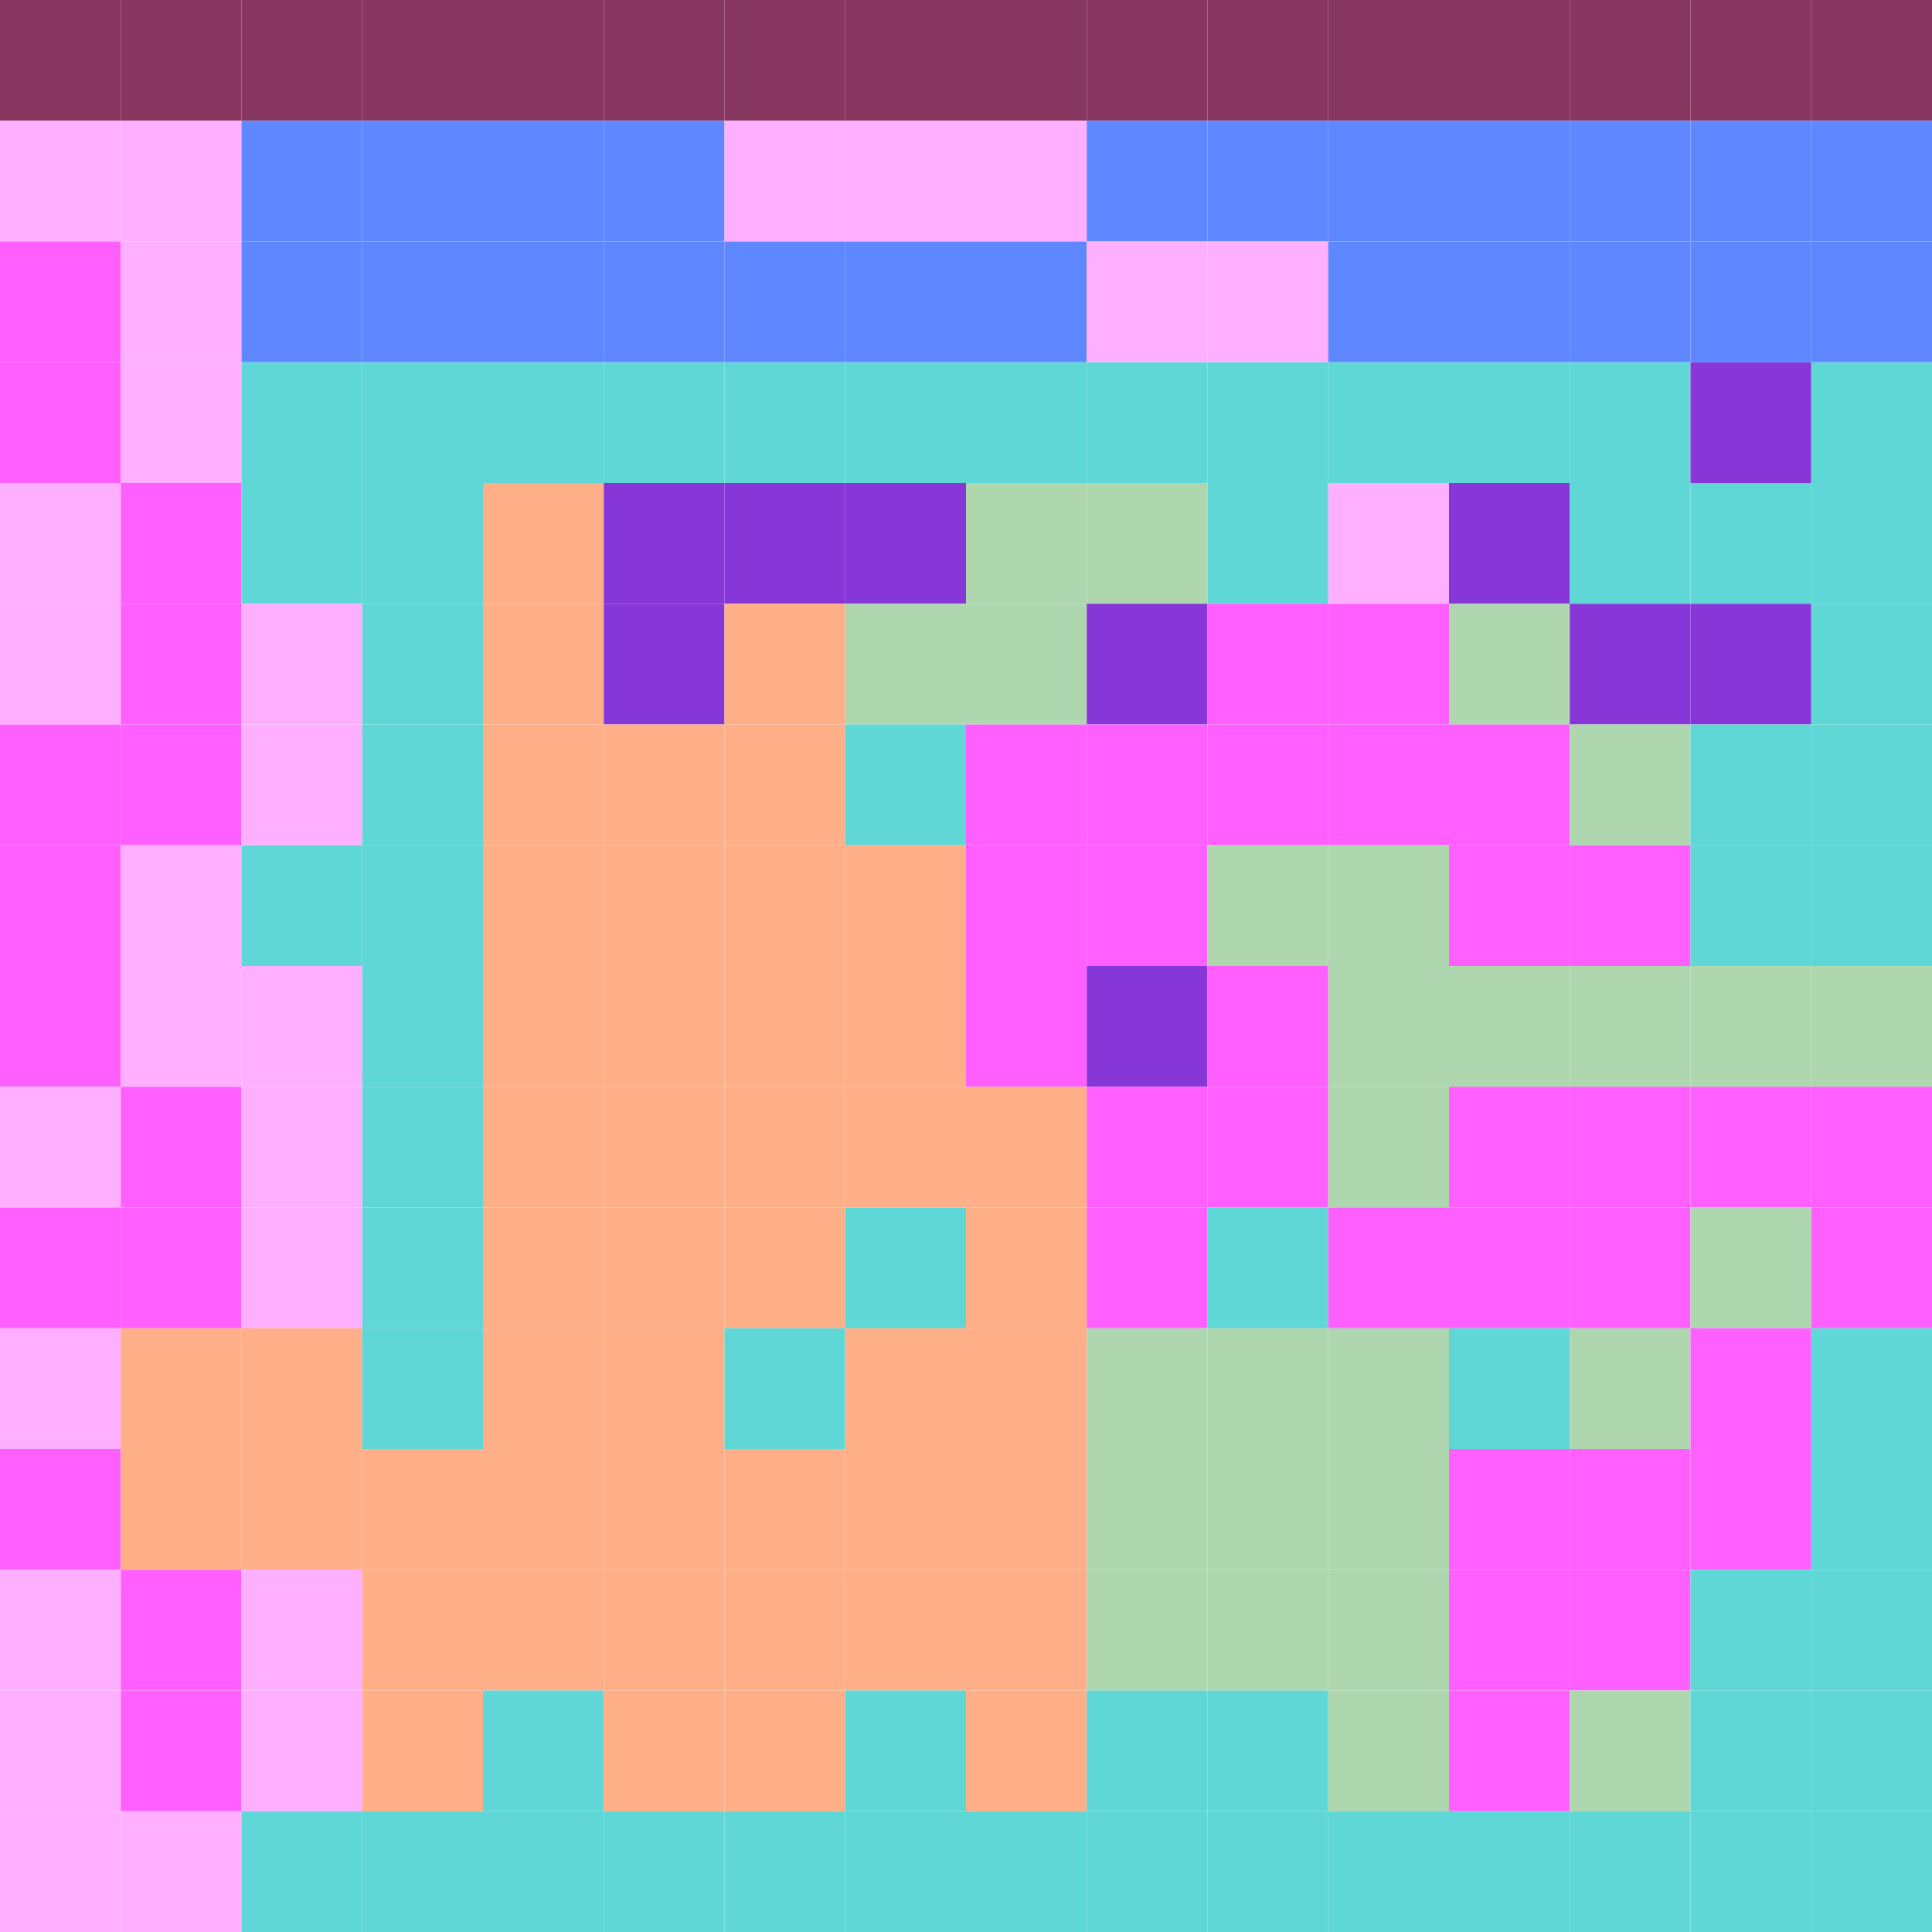
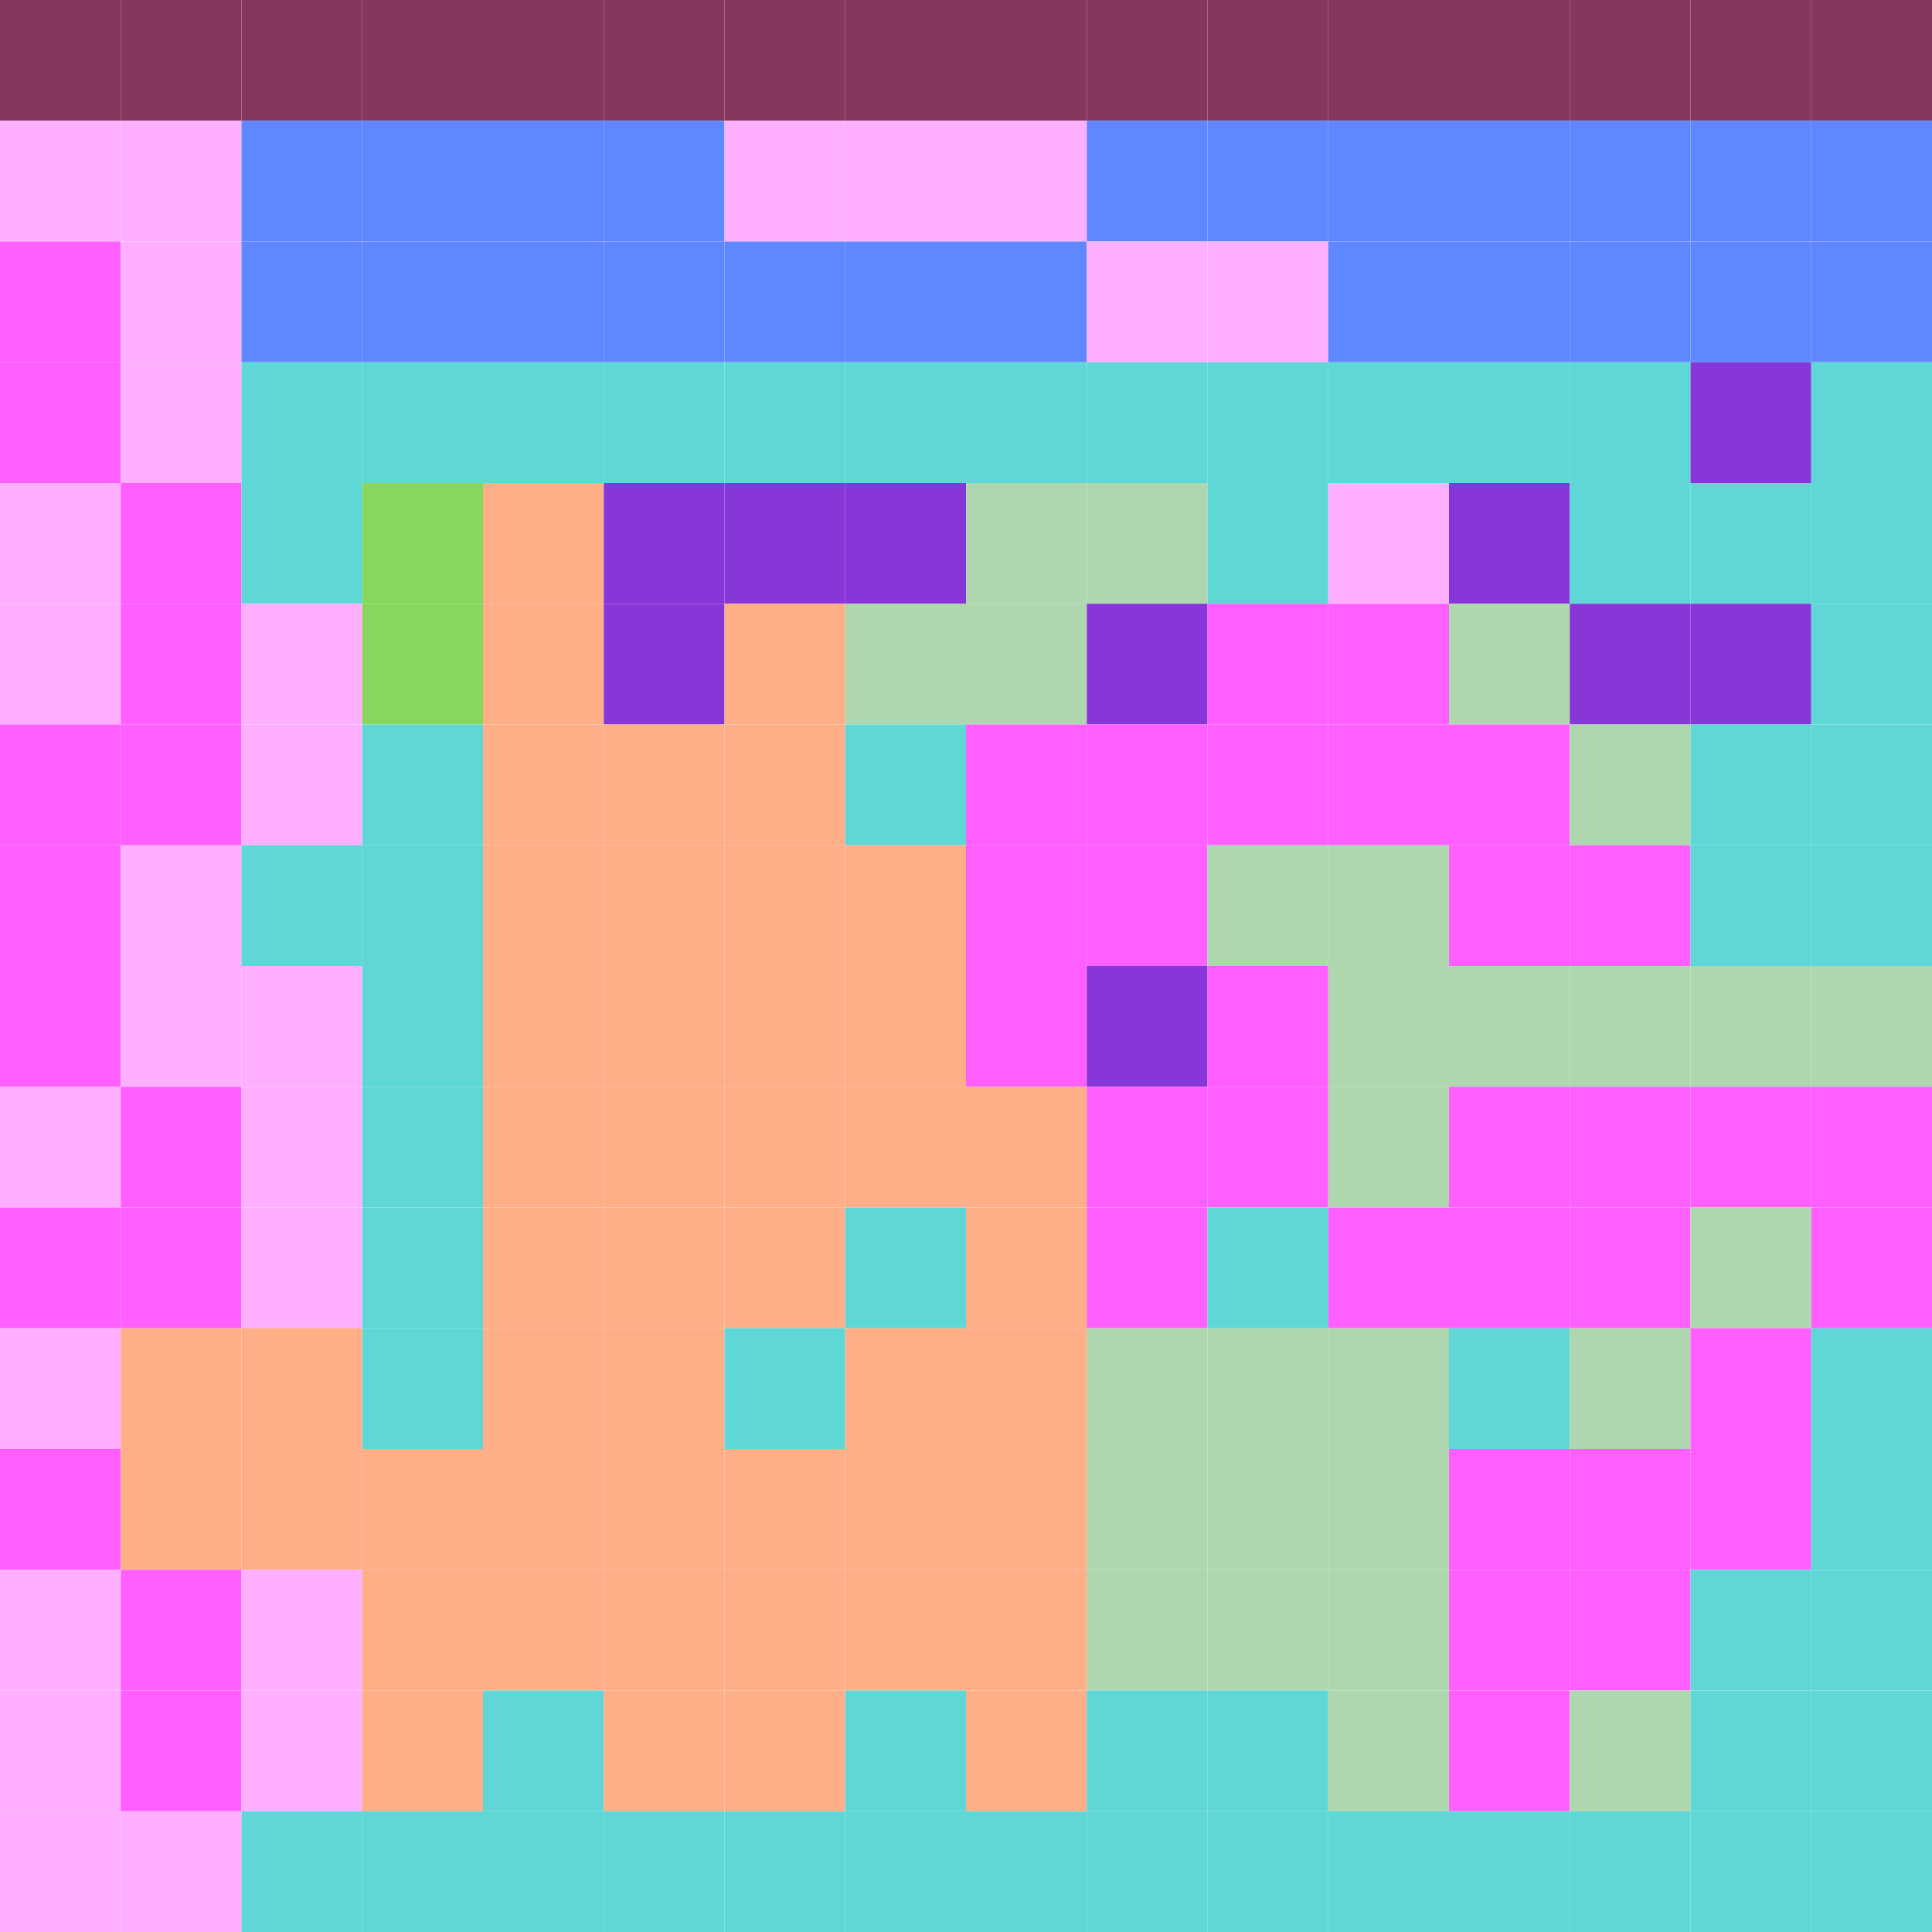
<svg xmlns="http://www.w3.org/2000/svg" version="1.1" baseProfile="full" width="480" height="480">
  <rect x="0" y="0" width="30" height="30" fill="#87375f" />
  <rect x="30" y="0" width="30" height="30" fill="#87375f" />
  <rect x="60" y="0" width="30" height="30" fill="#87375f" />
  <rect x="90" y="0" width="30" height="30" fill="#87375f" />
  <rect x="120" y="0" width="30" height="30" fill="#87375f" />
  <rect x="150" y="0" width="30" height="30" fill="#87375f" />
  <rect x="180" y="0" width="30" height="30" fill="#87375f" />
  <rect x="210" y="0" width="30" height="30" fill="#87375f" />
  <rect x="240" y="0" width="30" height="30" fill="#87375f" />
  <rect x="270" y="0" width="30" height="30" fill="#87375f" />
  <rect x="300" y="0" width="30" height="30" fill="#87375f" />
  <rect x="330" y="0" width="30" height="30" fill="#87375f" />
  <rect x="360" y="0" width="30" height="30" fill="#87375f" />
  <rect x="390" y="0" width="30" height="30" fill="#87375f" />
  <rect x="420" y="0" width="30" height="30" fill="#87375f" />
  <rect x="450" y="0" width="30" height="30" fill="#87375f" />
  <rect x="0" y="30" width="30" height="30" fill="#ffafff" />
  <rect x="30" y="30" width="30" height="30" fill="#ffafff" />
  <rect x="60" y="30" width="30" height="30" fill="#5f87ff" />
  <rect x="90" y="30" width="30" height="30" fill="#5f87ff" />
  <rect x="120" y="30" width="30" height="30" fill="#5f87ff" />
  <rect x="150" y="30" width="30" height="30" fill="#5f87ff" />
  <rect x="180" y="30" width="30" height="30" fill="#ffafff" />
  <rect x="210" y="30" width="30" height="30" fill="#ffafff" />
  <rect x="240" y="30" width="30" height="30" fill="#ffafff" />
  <rect x="270" y="30" width="30" height="30" fill="#5f87ff" />
  <rect x="300" y="30" width="30" height="30" fill="#5f87ff" />
  <rect x="330" y="30" width="30" height="30" fill="#5f87ff" />
  <rect x="360" y="30" width="30" height="30" fill="#5f87ff" />
  <rect x="390" y="30" width="30" height="30" fill="#5f87ff" />
  <rect x="420" y="30" width="30" height="30" fill="#5f87ff" />
  <rect x="450" y="30" width="30" height="30" fill="#5f87ff" />
  <rect x="0" y="60" width="30" height="30" fill="#ff5fff" />
  <rect x="30" y="60" width="30" height="30" fill="#ffafff" />
  <rect x="60" y="60" width="30" height="30" fill="#5f87ff" />
  <rect x="90" y="60" width="30" height="30" fill="#5f87ff" />
  <rect x="120" y="60" width="30" height="30" fill="#5f87ff" />
  <rect x="150" y="60" width="30" height="30" fill="#5f87ff" />
  <rect x="180" y="60" width="30" height="30" fill="#5f87ff" />
  <rect x="210" y="60" width="30" height="30" fill="#5f87ff" />
  <rect x="240" y="60" width="30" height="30" fill="#5f87ff" />
  <rect x="270" y="60" width="30" height="30" fill="#ffafff" />
  <rect x="300" y="60" width="30" height="30" fill="#ffafff" />
  <rect x="330" y="60" width="30" height="30" fill="#5f87ff" />
  <rect x="360" y="60" width="30" height="30" fill="#5f87ff" />
  <rect x="390" y="60" width="30" height="30" fill="#5f87ff" />
  <rect x="420" y="60" width="30" height="30" fill="#5f87ff" />
  <rect x="450" y="60" width="30" height="30" fill="#5f87ff" />
  <rect x="0" y="90" width="30" height="30" fill="#ff5fff" />
  <rect x="30" y="90" width="30" height="30" fill="#ffafff" />
  <rect x="60" y="90" width="30" height="30" fill="#5fd7d7" />
  <rect x="90" y="90" width="30" height="30" fill="#5fd7d7" />
  <rect x="120" y="90" width="30" height="30" fill="#5fd7d7" />
  <rect x="150" y="90" width="30" height="30" fill="#5fd7d7" />
  <rect x="180" y="90" width="30" height="30" fill="#5fd7d7" />
  <rect x="210" y="90" width="30" height="30" fill="#5fd7d7" />
  <rect x="240" y="90" width="30" height="30" fill="#5fd7d7" />
  <rect x="270" y="90" width="30" height="30" fill="#5fd7d7" />
  <rect x="300" y="90" width="30" height="30" fill="#5fd7d7" />
  <rect x="330" y="90" width="30" height="30" fill="#5fd7d7" />
  <rect x="360" y="90" width="30" height="30" fill="#5fd7d7" />
  <rect x="390" y="90" width="30" height="30" fill="#5fd7d7" />
  <rect x="420" y="90" width="30" height="30" fill="#8737d7" />
  <rect x="450" y="90" width="30" height="30" fill="#5fd7d7" />
  <rect x="0" y="120" width="30" height="30" fill="#ffafff" />
  <rect x="30" y="120" width="30" height="30" fill="#ff5fff" />
  <rect x="60" y="120" width="30" height="30" fill="#5fd7d7" />
-   <rect x="90" y="120" width="30" height="30" fill="#5fd7d7" />
+   <rect x="90" y="120" width="30" height="30" fill="#87d75f" />
  <rect x="120" y="120" width="30" height="30" fill="#ffaf87" />
  <rect x="150" y="120" width="30" height="30" fill="#8737d7" />
  <rect x="180" y="120" width="30" height="30" fill="#8737d7" />
  <rect x="210" y="120" width="30" height="30" fill="#8737d7" />
  <rect x="240" y="120" width="30" height="30" fill="#afd7af" />
  <rect x="270" y="120" width="30" height="30" fill="#afd7af" />
  <rect x="300" y="120" width="30" height="30" fill="#5fd7d7" />
  <rect x="330" y="120" width="30" height="30" fill="#ffafff" />
  <rect x="360" y="120" width="30" height="30" fill="#8737d7" />
  <rect x="390" y="120" width="30" height="30" fill="#5fd7d7" />
  <rect x="420" y="120" width="30" height="30" fill="#5fd7d7" />
  <rect x="450" y="120" width="30" height="30" fill="#5fd7d7" />
  <rect x="0" y="150" width="30" height="30" fill="#ffafff" />
  <rect x="30" y="150" width="30" height="30" fill="#ff5fff" />
  <rect x="60" y="150" width="30" height="30" fill="#ffafff" />
-   <rect x="90" y="150" width="30" height="30" fill="#5fd7d7" />
+   <rect x="90" y="150" width="30" height="30" fill="#87d75f" />
  <rect x="120" y="150" width="30" height="30" fill="#ffaf87" />
  <rect x="150" y="150" width="30" height="30" fill="#8737d7" />
  <rect x="180" y="150" width="30" height="30" fill="#ffaf87" />
  <rect x="210" y="150" width="30" height="30" fill="#afd7af" />
  <rect x="240" y="150" width="30" height="30" fill="#afd7af" />
  <rect x="270" y="150" width="30" height="30" fill="#8737d7" />
  <rect x="300" y="150" width="30" height="30" fill="#ff5fff" />
  <rect x="330" y="150" width="30" height="30" fill="#ff5fff" />
  <rect x="360" y="150" width="30" height="30" fill="#afd7af" />
  <rect x="390" y="150" width="30" height="30" fill="#8737d7" />
  <rect x="420" y="150" width="30" height="30" fill="#8737d7" />
  <rect x="450" y="150" width="30" height="30" fill="#5fd7d7" />
  <rect x="0" y="180" width="30" height="30" fill="#ff5fff" />
  <rect x="30" y="180" width="30" height="30" fill="#ff5fff" />
  <rect x="60" y="180" width="30" height="30" fill="#ffafff" />
  <rect x="90" y="180" width="30" height="30" fill="#5fd7d7" />
  <rect x="120" y="180" width="30" height="30" fill="#ffaf87" />
  <rect x="150" y="180" width="30" height="30" fill="#ffaf87" />
  <rect x="180" y="180" width="30" height="30" fill="#ffaf87" />
  <rect x="210" y="180" width="30" height="30" fill="#5fd7d7" />
  <rect x="240" y="180" width="30" height="30" fill="#ff5fff" />
  <rect x="270" y="180" width="30" height="30" fill="#ff5fff" />
  <rect x="300" y="180" width="30" height="30" fill="#ff5fff" />
  <rect x="330" y="180" width="30" height="30" fill="#ff5fff" />
  <rect x="360" y="180" width="30" height="30" fill="#ff5fff" />
  <rect x="390" y="180" width="30" height="30" fill="#afd7af" />
  <rect x="420" y="180" width="30" height="30" fill="#5fd7d7" />
  <rect x="450" y="180" width="30" height="30" fill="#5fd7d7" />
  <rect x="0" y="210" width="30" height="30" fill="#ff5fff" />
  <rect x="30" y="210" width="30" height="30" fill="#ffafff" />
  <rect x="60" y="210" width="30" height="30" fill="#5fd7d7" />
  <rect x="90" y="210" width="30" height="30" fill="#5fd7d7" />
  <rect x="120" y="210" width="30" height="30" fill="#ffaf87" />
  <rect x="150" y="210" width="30" height="30" fill="#ffaf87" />
  <rect x="180" y="210" width="30" height="30" fill="#ffaf87" />
  <rect x="210" y="210" width="30" height="30" fill="#ffaf87" />
  <rect x="240" y="210" width="30" height="30" fill="#ff5fff" />
  <rect x="270" y="210" width="30" height="30" fill="#ff5fff" />
  <rect x="300" y="210" width="30" height="30" fill="#afd7af" />
  <rect x="330" y="210" width="30" height="30" fill="#afd7af" />
  <rect x="360" y="210" width="30" height="30" fill="#ff5fff" />
  <rect x="390" y="210" width="30" height="30" fill="#ff5fff" />
  <rect x="420" y="210" width="30" height="30" fill="#5fd7d7" />
  <rect x="450" y="210" width="30" height="30" fill="#5fd7d7" />
  <rect x="0" y="240" width="30" height="30" fill="#ff5fff" />
  <rect x="30" y="240" width="30" height="30" fill="#ffafff" />
  <rect x="60" y="240" width="30" height="30" fill="#ffafff" />
  <rect x="90" y="240" width="30" height="30" fill="#5fd7d7" />
  <rect x="120" y="240" width="30" height="30" fill="#ffaf87" />
  <rect x="150" y="240" width="30" height="30" fill="#ffaf87" />
  <rect x="180" y="240" width="30" height="30" fill="#ffaf87" />
  <rect x="210" y="240" width="30" height="30" fill="#ffaf87" />
  <rect x="240" y="240" width="30" height="30" fill="#ff5fff" />
  <rect x="270" y="240" width="30" height="30" fill="#8737d7" />
  <rect x="300" y="240" width="30" height="30" fill="#ff5fff" />
  <rect x="330" y="240" width="30" height="30" fill="#afd7af" />
  <rect x="360" y="240" width="30" height="30" fill="#afd7af" />
  <rect x="390" y="240" width="30" height="30" fill="#afd7af" />
  <rect x="420" y="240" width="30" height="30" fill="#afd7af" />
  <rect x="450" y="240" width="30" height="30" fill="#afd7af" />
  <rect x="0" y="270" width="30" height="30" fill="#ffafff" />
  <rect x="30" y="270" width="30" height="30" fill="#ff5fff" />
  <rect x="60" y="270" width="30" height="30" fill="#ffafff" />
  <rect x="90" y="270" width="30" height="30" fill="#5fd7d7" />
  <rect x="120" y="270" width="30" height="30" fill="#ffaf87" />
  <rect x="150" y="270" width="30" height="30" fill="#ffaf87" />
  <rect x="180" y="270" width="30" height="30" fill="#ffaf87" />
  <rect x="210" y="270" width="30" height="30" fill="#ffaf87" />
  <rect x="240" y="270" width="30" height="30" fill="#ffaf87" />
  <rect x="270" y="270" width="30" height="30" fill="#ff5fff" />
  <rect x="300" y="270" width="30" height="30" fill="#ff5fff" />
  <rect x="330" y="270" width="30" height="30" fill="#afd7af" />
  <rect x="360" y="270" width="30" height="30" fill="#ff5fff" />
  <rect x="390" y="270" width="30" height="30" fill="#ff5fff" />
  <rect x="420" y="270" width="30" height="30" fill="#ff5fff" />
  <rect x="450" y="270" width="30" height="30" fill="#ff5fff" />
  <rect x="0" y="300" width="30" height="30" fill="#ff5fff" />
  <rect x="30" y="300" width="30" height="30" fill="#ff5fff" />
  <rect x="60" y="300" width="30" height="30" fill="#ffafff" />
  <rect x="90" y="300" width="30" height="30" fill="#5fd7d7" />
  <rect x="120" y="300" width="30" height="30" fill="#ffaf87" />
  <rect x="150" y="300" width="30" height="30" fill="#ffaf87" />
  <rect x="180" y="300" width="30" height="30" fill="#ffaf87" />
  <rect x="210" y="300" width="30" height="30" fill="#5fd7d7" />
  <rect x="240" y="300" width="30" height="30" fill="#ffaf87" />
  <rect x="270" y="300" width="30" height="30" fill="#ff5fff" />
  <rect x="300" y="300" width="30" height="30" fill="#5fd7d7" />
  <rect x="330" y="300" width="30" height="30" fill="#ff5fff" />
  <rect x="360" y="300" width="30" height="30" fill="#ff5fff" />
  <rect x="390" y="300" width="30" height="30" fill="#ff5fff" />
  <rect x="420" y="300" width="30" height="30" fill="#afd7af" />
  <rect x="450" y="300" width="30" height="30" fill="#ff5fff" />
  <rect x="0" y="330" width="30" height="30" fill="#ffafff" />
  <rect x="30" y="330" width="30" height="30" fill="#ffaf87" />
  <rect x="60" y="330" width="30" height="30" fill="#ffaf87" />
  <rect x="90" y="330" width="30" height="30" fill="#5fd7d7" />
  <rect x="120" y="330" width="30" height="30" fill="#ffaf87" />
  <rect x="150" y="330" width="30" height="30" fill="#ffaf87" />
  <rect x="180" y="330" width="30" height="30" fill="#5fd7d7" />
  <rect x="210" y="330" width="30" height="30" fill="#ffaf87" />
  <rect x="240" y="330" width="30" height="30" fill="#ffaf87" />
  <rect x="270" y="330" width="30" height="30" fill="#afd7af" />
  <rect x="300" y="330" width="30" height="30" fill="#afd7af" />
  <rect x="330" y="330" width="30" height="30" fill="#afd7af" />
  <rect x="360" y="330" width="30" height="30" fill="#5fd7d7" />
  <rect x="390" y="330" width="30" height="30" fill="#afd7af" />
  <rect x="420" y="330" width="30" height="30" fill="#ff5fff" />
  <rect x="450" y="330" width="30" height="30" fill="#5fd7d7" />
  <rect x="0" y="360" width="30" height="30" fill="#ff5fff" />
  <rect x="30" y="360" width="30" height="30" fill="#ffaf87" />
  <rect x="60" y="360" width="30" height="30" fill="#ffaf87" />
  <rect x="90" y="360" width="30" height="30" fill="#ffaf87" />
  <rect x="120" y="360" width="30" height="30" fill="#ffaf87" />
  <rect x="150" y="360" width="30" height="30" fill="#ffaf87" />
  <rect x="180" y="360" width="30" height="30" fill="#ffaf87" />
  <rect x="210" y="360" width="30" height="30" fill="#ffaf87" />
  <rect x="240" y="360" width="30" height="30" fill="#ffaf87" />
  <rect x="270" y="360" width="30" height="30" fill="#afd7af" />
  <rect x="300" y="360" width="30" height="30" fill="#afd7af" />
  <rect x="330" y="360" width="30" height="30" fill="#afd7af" />
  <rect x="360" y="360" width="30" height="30" fill="#ff5fff" />
  <rect x="390" y="360" width="30" height="30" fill="#ff5fff" />
  <rect x="420" y="360" width="30" height="30" fill="#ff5fff" />
  <rect x="450" y="360" width="30" height="30" fill="#5fd7d7" />
  <rect x="0" y="390" width="30" height="30" fill="#ffafff" />
  <rect x="30" y="390" width="30" height="30" fill="#ff5fff" />
  <rect x="60" y="390" width="30" height="30" fill="#ffafff" />
  <rect x="90" y="390" width="30" height="30" fill="#ffaf87" />
  <rect x="120" y="390" width="30" height="30" fill="#ffaf87" />
  <rect x="150" y="390" width="30" height="30" fill="#ffaf87" />
  <rect x="180" y="390" width="30" height="30" fill="#ffaf87" />
  <rect x="210" y="390" width="30" height="30" fill="#ffaf87" />
  <rect x="240" y="390" width="30" height="30" fill="#ffaf87" />
  <rect x="270" y="390" width="30" height="30" fill="#afd7af" />
  <rect x="300" y="390" width="30" height="30" fill="#afd7af" />
  <rect x="330" y="390" width="30" height="30" fill="#afd7af" />
  <rect x="360" y="390" width="30" height="30" fill="#ff5fff" />
  <rect x="390" y="390" width="30" height="30" fill="#ff5fff" />
  <rect x="420" y="390" width="30" height="30" fill="#5fd7d7" />
  <rect x="450" y="390" width="30" height="30" fill="#5fd7d7" />
  <rect x="0" y="420" width="30" height="30" fill="#ffafff" />
  <rect x="30" y="420" width="30" height="30" fill="#ff5fff" />
  <rect x="60" y="420" width="30" height="30" fill="#ffafff" />
  <rect x="90" y="420" width="30" height="30" fill="#ffaf87" />
  <rect x="120" y="420" width="30" height="30" fill="#5fd7d7" />
  <rect x="150" y="420" width="30" height="30" fill="#ffaf87" />
  <rect x="180" y="420" width="30" height="30" fill="#ffaf87" />
  <rect x="210" y="420" width="30" height="30" fill="#5fd7d7" />
  <rect x="240" y="420" width="30" height="30" fill="#ffaf87" />
  <rect x="270" y="420" width="30" height="30" fill="#5fd7d7" />
  <rect x="300" y="420" width="30" height="30" fill="#5fd7d7" />
  <rect x="330" y="420" width="30" height="30" fill="#afd7af" />
  <rect x="360" y="420" width="30" height="30" fill="#ff5fff" />
  <rect x="390" y="420" width="30" height="30" fill="#afd7af" />
  <rect x="420" y="420" width="30" height="30" fill="#5fd7d7" />
  <rect x="450" y="420" width="30" height="30" fill="#5fd7d7" />
  <rect x="0" y="450" width="30" height="30" fill="#ffafff" />
  <rect x="30" y="450" width="30" height="30" fill="#ffafff" />
  <rect x="60" y="450" width="30" height="30" fill="#5fd7d7" />
  <rect x="90" y="450" width="30" height="30" fill="#5fd7d7" />
  <rect x="120" y="450" width="30" height="30" fill="#5fd7d7" />
  <rect x="150" y="450" width="30" height="30" fill="#5fd7d7" />
  <rect x="180" y="450" width="30" height="30" fill="#5fd7d7" />
  <rect x="210" y="450" width="30" height="30" fill="#5fd7d7" />
  <rect x="240" y="450" width="30" height="30" fill="#5fd7d7" />
  <rect x="270" y="450" width="30" height="30" fill="#5fd7d7" />
  <rect x="300" y="450" width="30" height="30" fill="#5fd7d7" />
  <rect x="330" y="450" width="30" height="30" fill="#5fd7d7" />
  <rect x="360" y="450" width="30" height="30" fill="#5fd7d7" />
  <rect x="390" y="450" width="30" height="30" fill="#5fd7d7" />
  <rect x="420" y="450" width="30" height="30" fill="#5fd7d7" />
  <rect x="450" y="450" width="30" height="30" fill="#5fd7d7" />
</svg>
